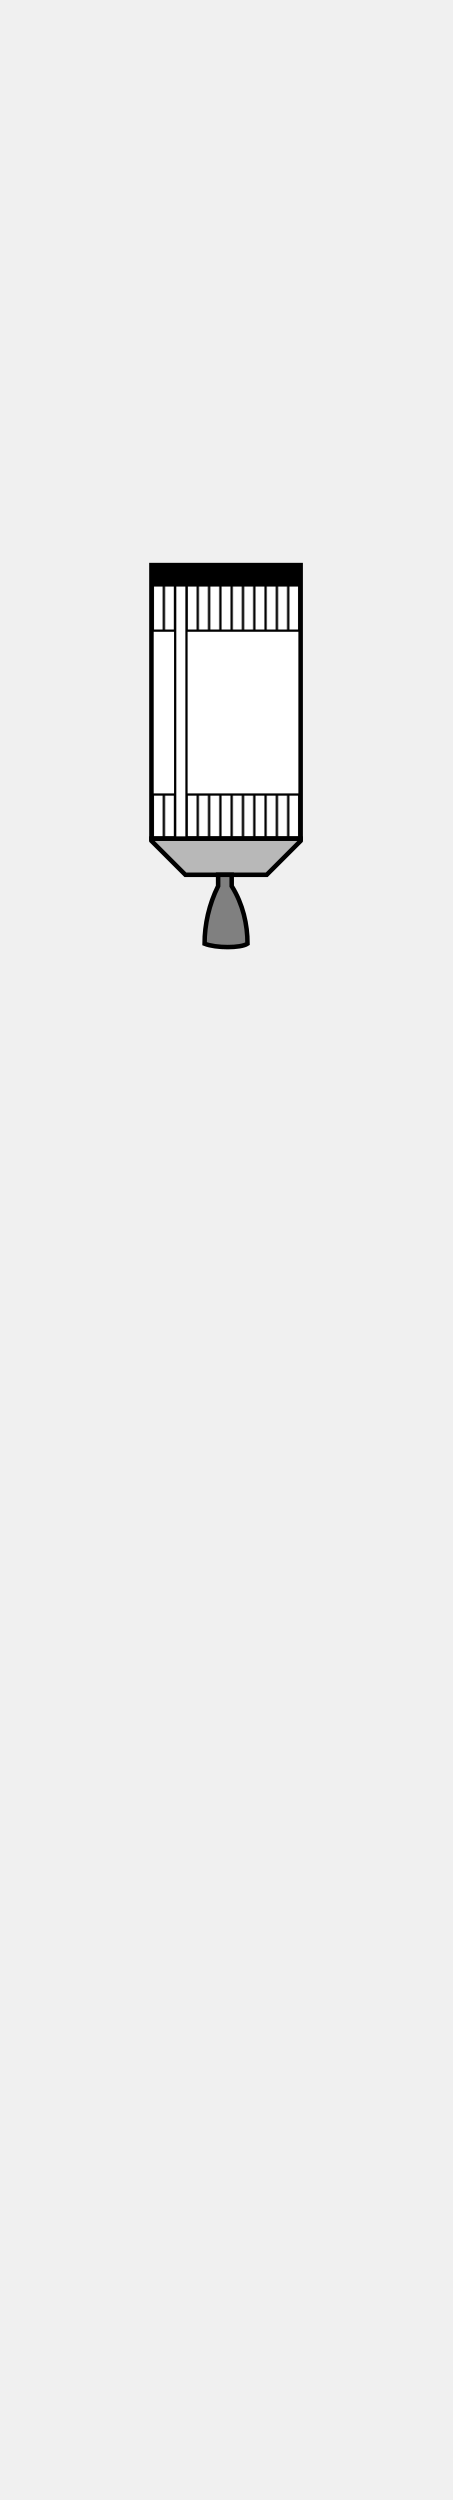
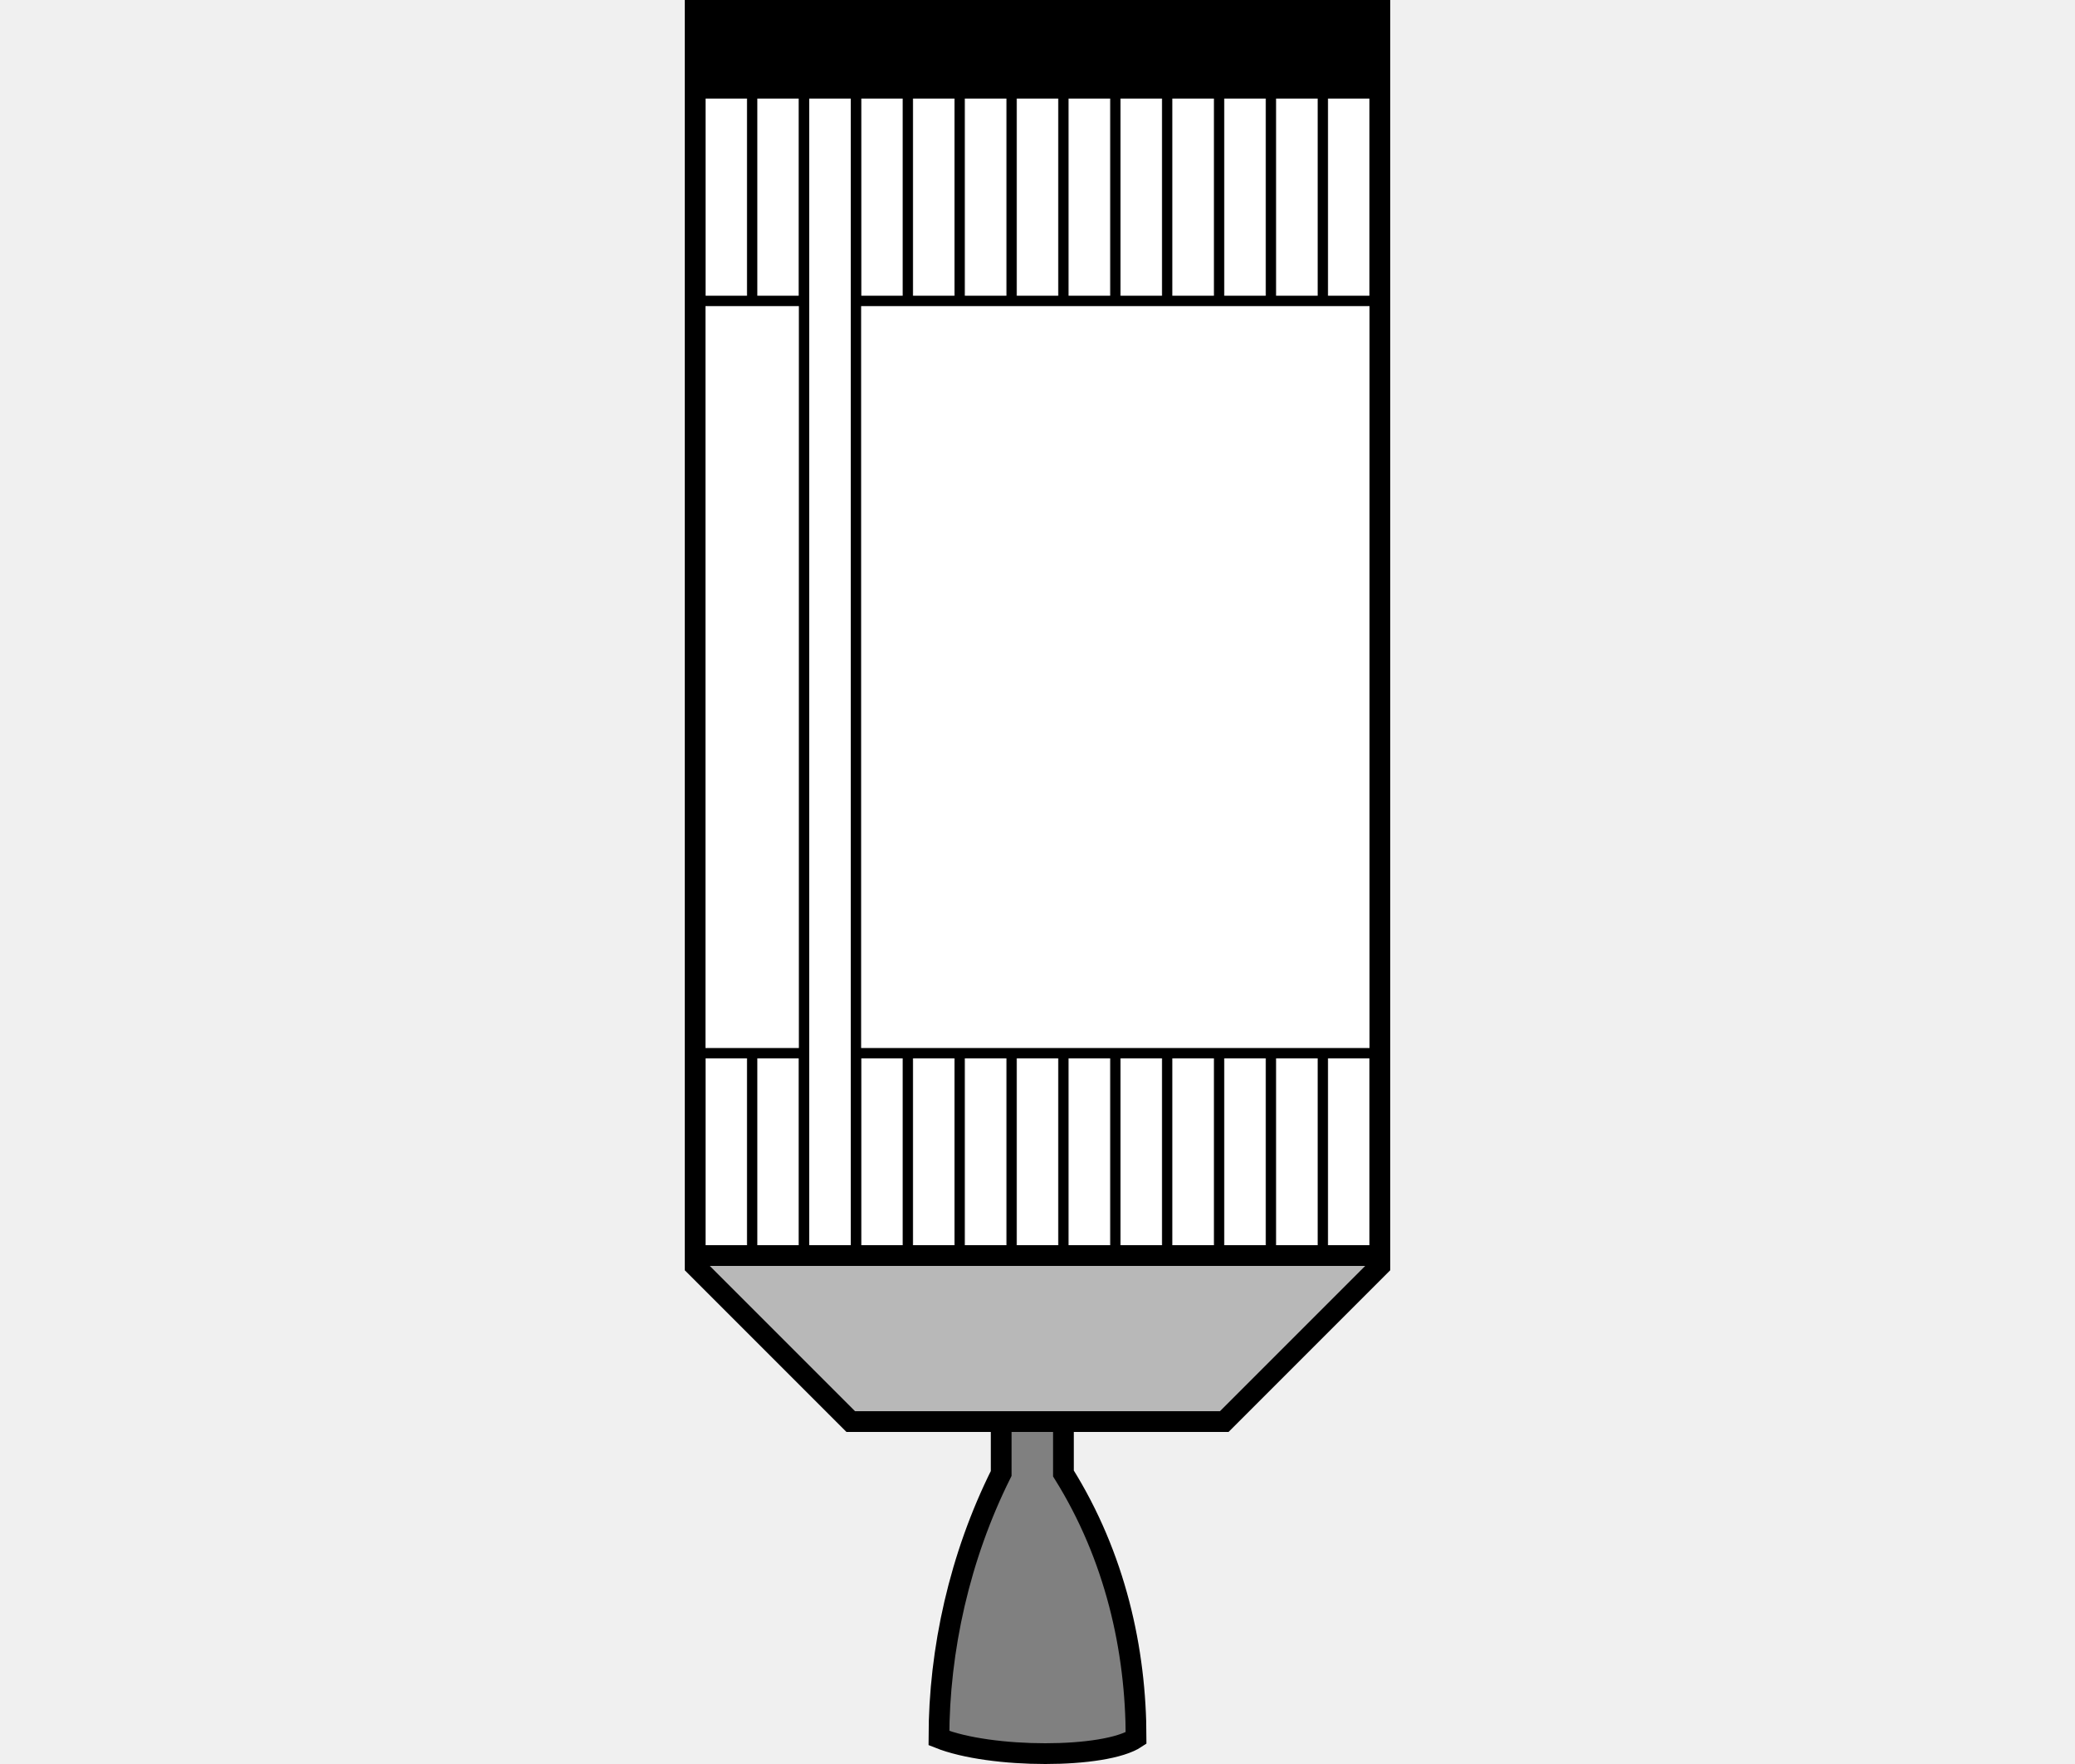
- <svg xmlns="http://www.w3.org/2000/svg" width="200" height="1106">
+ <svg xmlns="http://www.w3.org/2000/svg" width="200" height="170">
  <defs>
    <pattern id="strips" x="0" y="0" width="5" height="20" patternUnits="userSpaceOnUse">
      <rect x="2" width="1" height="20" />
    </pattern>
-     <g id="s3">
-       <rect x="67" width="66" height="121" fill="#fff" stroke="#000" stroke-width="2" />
-       <path stroke="#000" stroke-width="2" d="M67,121 v1 l15,15 h36 l15,-15 v-1 Z" fill="#B8B8B8" />
-       <use x="89.5" y="136" href="#r2" />
-       <rect fill="url(#strips)" y="9" x="67.5" stroke="#000" width="65" height="20" />
-       <rect fill="url(#strips)" y="101.5" x="67.5" stroke="#000" width="65" height="20" />
-       <rect width="5" height="111.5" y="9" x="77.5" fill="#fff" stroke="#000" stroke-width="1" />
-       <rect width="66" height="9" fill="#000" x="67" />
-     </g>
-     <g id="r2">
-       <path d="M7,1 l0,5 c-4,8 -6,17 -6,25.5 c5,2 16,2 19,0 c0,-8.5 -2,-17.5 -7,-25.5 l0,-5 Z" fill="grey" stroke="#000" stroke-width="2" />
-     </g>
  </defs>
-   <use y="250" href="#s3" />
+   <rect x="67" width="66" height="121" fill="#fff" stroke="#000" stroke-width="2" />
+   <path stroke="#000" stroke-width="2" d="M67,121 v1 l15,15 h36 l15,-15 v-1 Z" fill="#B8B8B8" />
+   <path d="M96.5,137 l0,5 c-4,8 -6,17 -6,25.5 c5,2 16,2 19,0 c0,-8.5 -2,-17.5 -7,-25.5 l0,-5 Z" fill="grey" stroke="#000" stroke-width="2" />
+   <rect fill="url(#strips)" y="9" x="67.5" stroke="#000" width="65" height="20" />
+   <rect fill="url(#strips)" y="101.5" x="67.5" stroke="#000" width="65" height="20" />
+   <rect width="5" height="111.5" y="9" x="77.5" fill="#fff" stroke="#000" stroke-width="1" />
+   <rect width="66" height="9" fill="#000" x="67" />
</svg>
